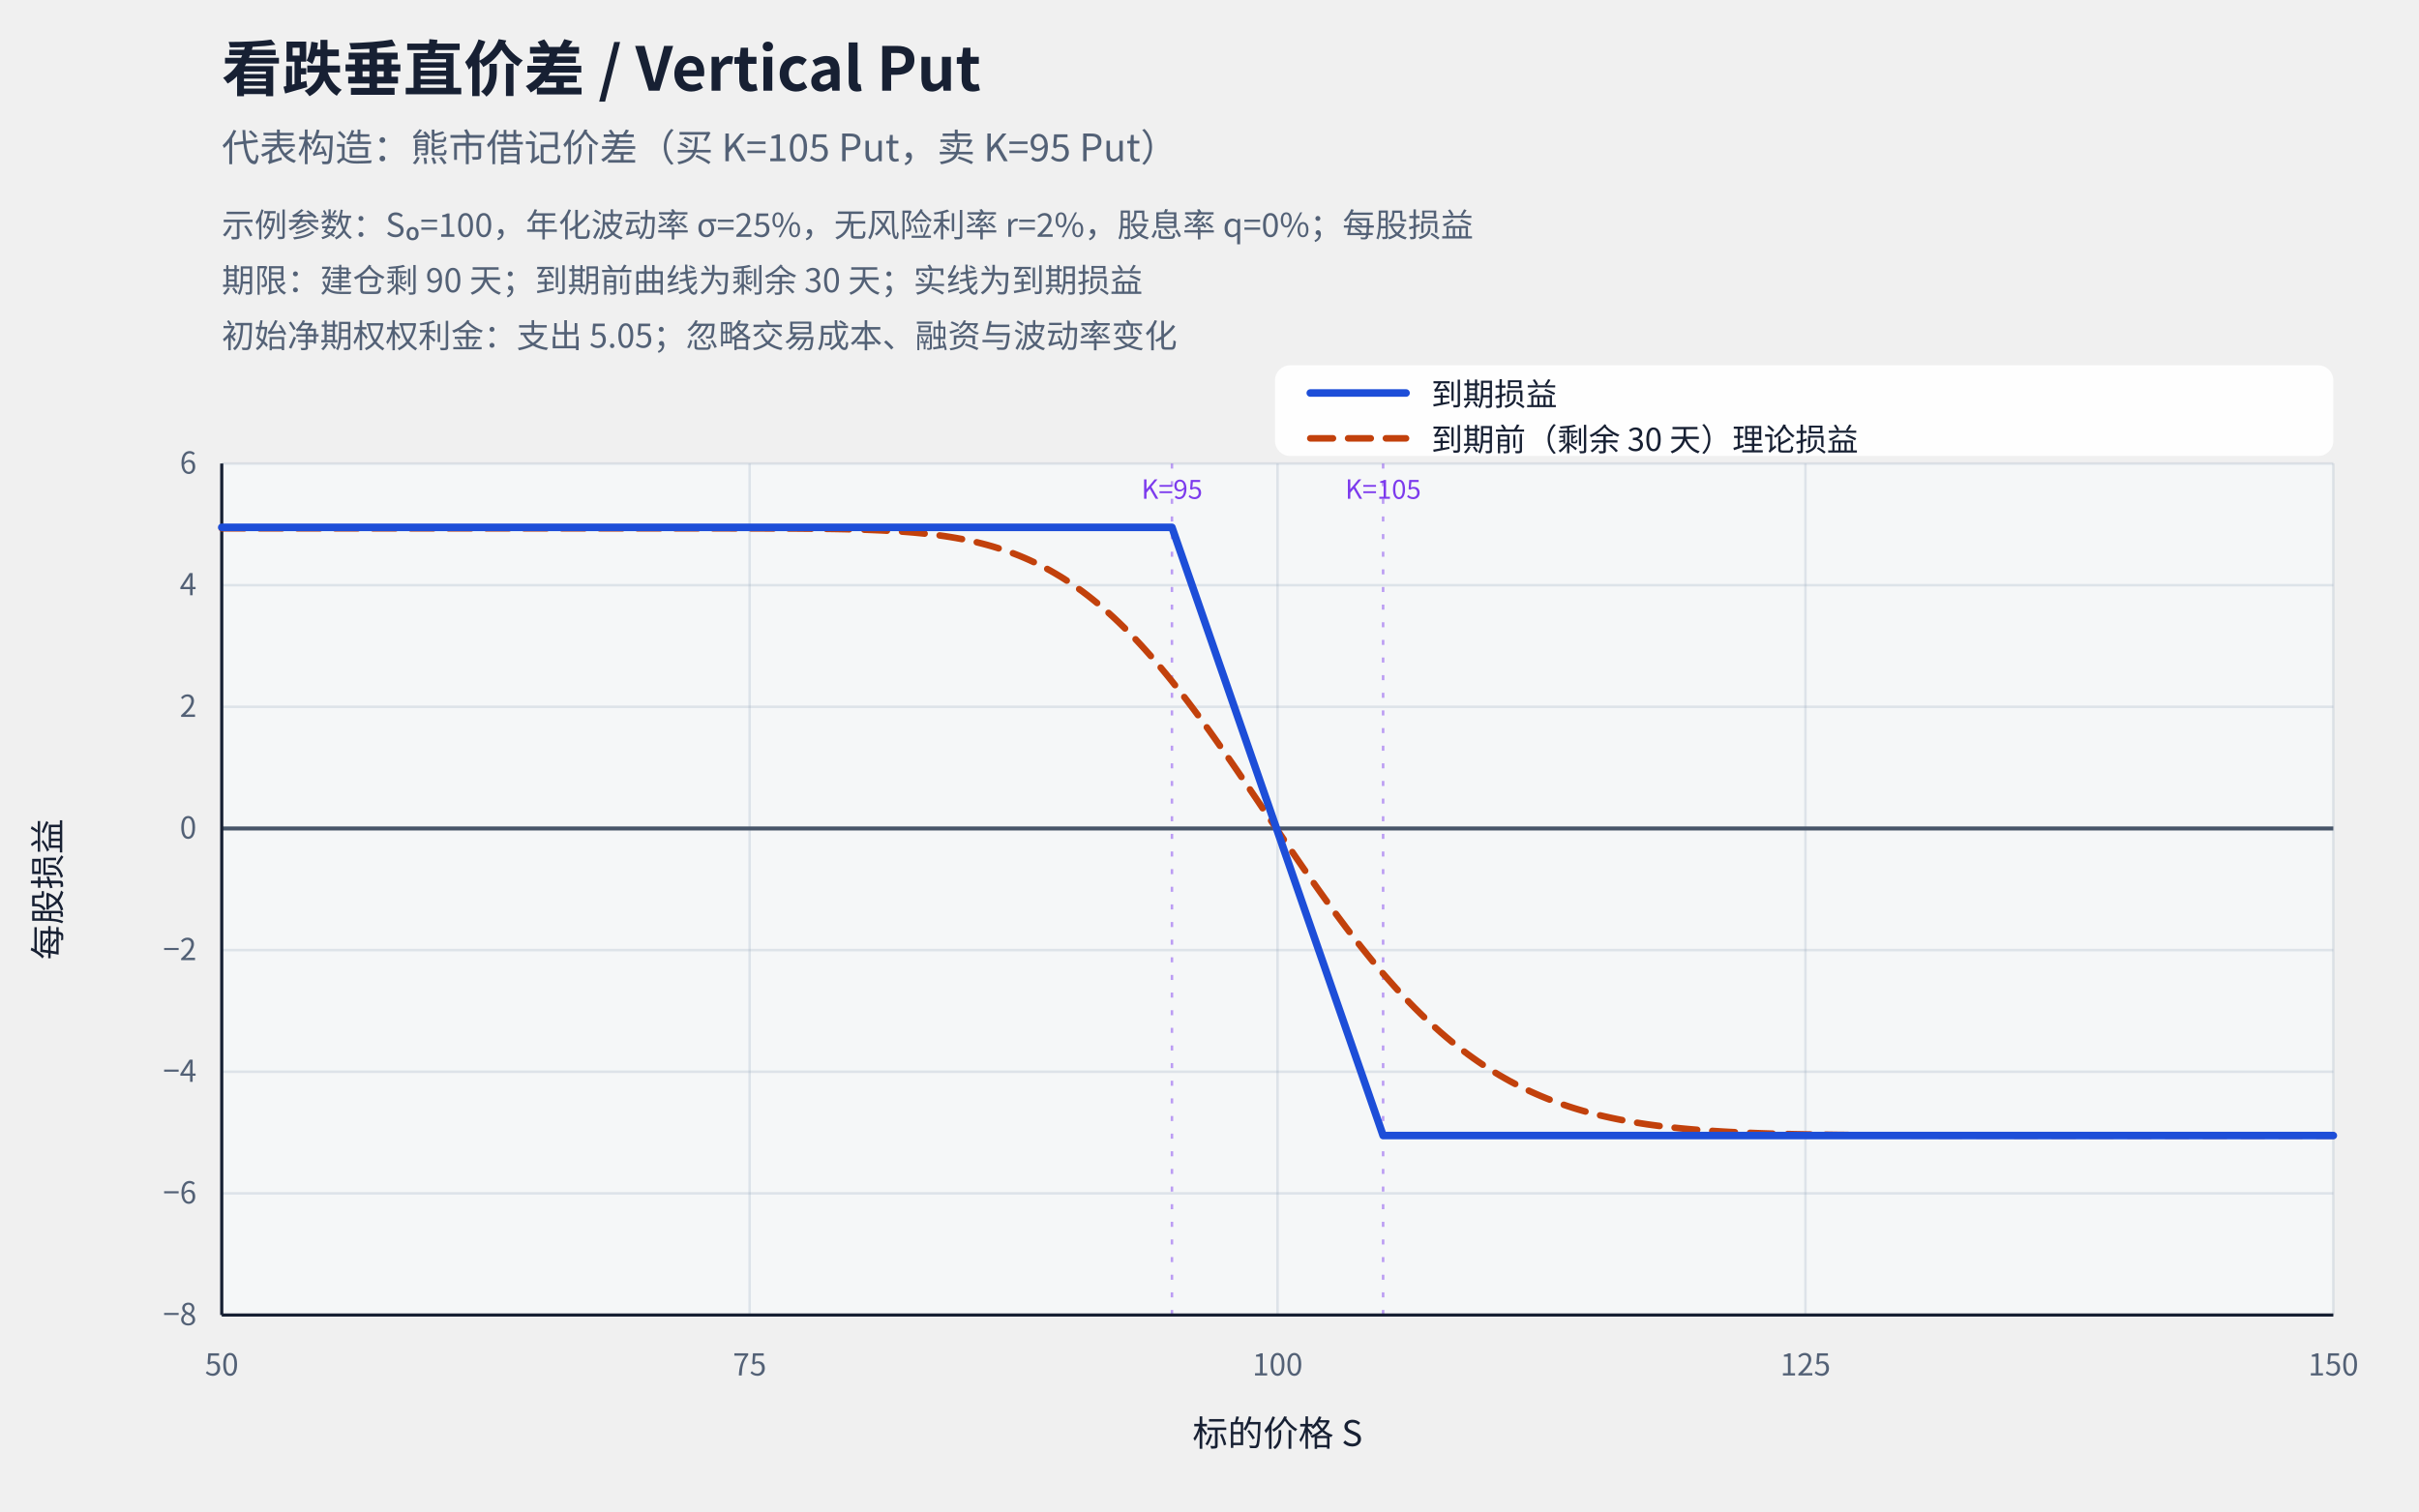
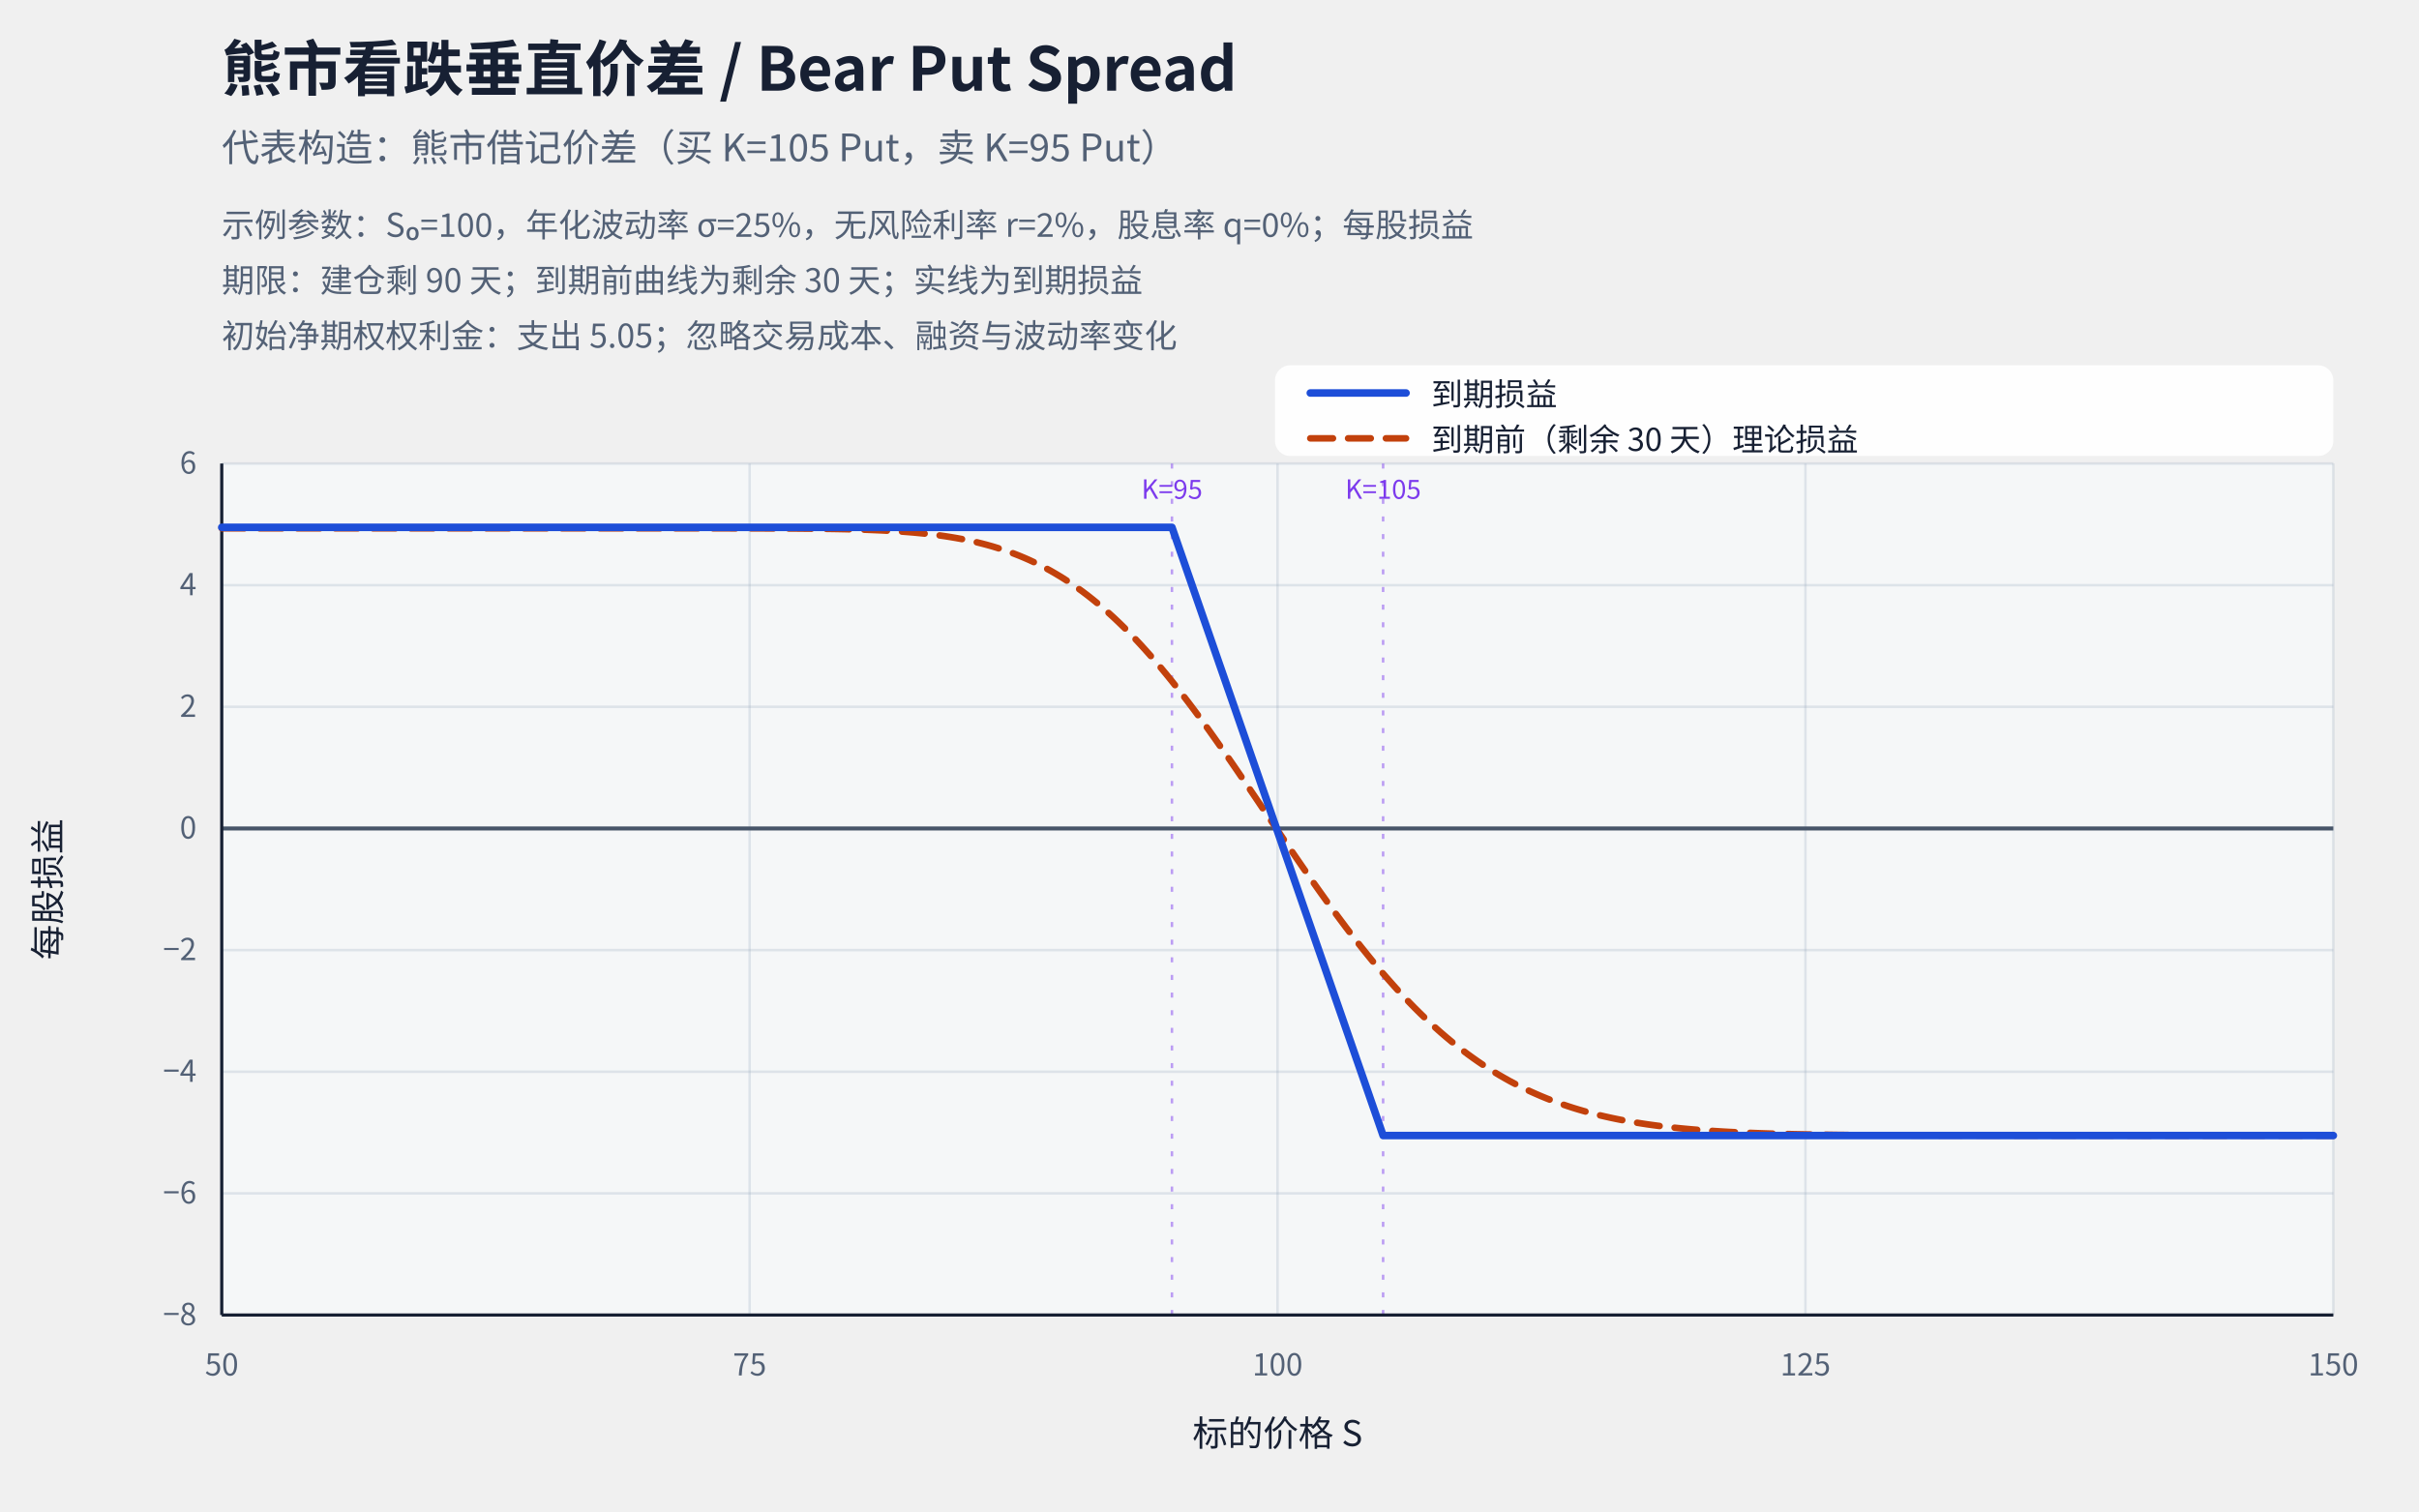
<svg xmlns="http://www.w3.org/2000/svg" width="960" height="600" viewBox="0 0 960 600" role="img" aria-labelledby="chart-title chart-desc">
  <style>
    :root { color-scheme: light dark; }
    text { font-family: -apple-system, BlinkMacSystemFont, 'Segoe UI', 'Noto Sans CJK SC', 'PingFang SC', sans-serif; fill:#172033; }
    .muted { fill:#536176; }
    .grid { stroke:#94a3b8; stroke-opacity:.24; stroke-width:1; }
    .axis { stroke:#172033; stroke-width:1.25; }
    .zero { stroke:#475569; stroke-width:1.6; }
    .strike { stroke:#7c3aed; stroke-width:1; stroke-dasharray:2 5; stroke-opacity:.48; }
    .strike-label { fill:#7c3aed; }
    .solid { fill:none; stroke:#1d4ed8; stroke-width:3; stroke-linecap:round; stroke-linejoin:round; }
    .before { fill:none; stroke:#c2410c; stroke-width:2.6; stroke-dasharray:9 6; stroke-linecap:round; stroke-linejoin:round; }
    .legend-bg { fill:#ffffff; fill-opacity:.92; }
    .plot-bg { fill:#f8fafc; fill-opacity:.65; }
    @media (prefers-color-scheme: dark) {
      text { fill:#e6edf7; }
      .muted { fill:#b2bfd2; }
      .grid { stroke:#64748b; }
      .axis { stroke:#e6edf7; }
      .zero { stroke:#cbd5e1; }
      .strike { stroke:#c4b5fd; }
      .strike-label { fill:#c4b5fd; }
      .solid { stroke:#60a5fa; }
      .before { stroke:#fb923c; }
      .legend-bg { fill:#171b22; }
      .plot-bg { fill:#111827; }
    }
  </style>
-   <text x="88" y="36" font-size="24" font-weight="700">看跌垂直价差 / Vertical Put</text>
+   <text x="88" y="36" font-size="24" font-weight="700">熊市看跌垂直价差 / Bear Put Spread</text>
  <text x="88" y="64" font-size="15" class="muted">代表构造：熊市借记价差（买 K=105 Put，卖 K=95 Put）</text>
  <text x="88" y="94" font-size="13" class="muted">示例参数：S₀=100，年化波动率 σ=25%，无风险利率 r=2%，股息率 q=0%；每股损益</text>
  <text x="88" y="116" font-size="13" class="muted">期限：建仓剩 90 天；到期前曲线为剩余 30 天；实线为到期损益</text>
  <text x="88" y="138" font-size="13" class="muted">初始净期权权利金：支出 5.05；忽略交易成本、融资与波动率变化</text>
  <rect x="506" y="145" width="420" height="36" rx="6" class="legend-bg" />
  <line x1="520" y1="156" x2="558" y2="156" class="solid" />
  <text x="568" y="161" font-size="12.5">到期损益</text>
  <line x1="520" y1="174" x2="558" y2="174" class="before" />
  <text x="568" y="179" font-size="12.5">到期前（剩余 30 天）理论损益</text>
  <rect x="88" y="184" width="838" height="338" class="plot-bg" />
  <line x1="88.00" y1="184" x2="88.00" y2="522" class="grid" />
  <text x="88.00" y="546" font-size="12" text-anchor="middle" class="muted">50</text>
  <line x1="297.50" y1="184" x2="297.50" y2="522" class="grid" />
  <text x="297.50" y="546" font-size="12" text-anchor="middle" class="muted">75</text>
  <line x1="507.00" y1="184" x2="507.00" y2="522" class="grid" />
  <text x="507.00" y="546" font-size="12" text-anchor="middle" class="muted">100</text>
  <line x1="716.50" y1="184" x2="716.50" y2="522" class="grid" />
  <text x="716.50" y="546" font-size="12" text-anchor="middle" class="muted">125</text>
  <line x1="926.00" y1="184" x2="926.00" y2="522" class="grid" />
  <text x="926.00" y="546" font-size="12" text-anchor="middle" class="muted">150</text>
  <line x1="88" y1="522.00" x2="926" y2="522.00" class="grid" />
  <text x="78" y="526.00" font-size="12" text-anchor="end" class="muted">−8</text>
  <line x1="88" y1="473.71" x2="926" y2="473.71" class="grid" />
  <text x="78" y="477.71" font-size="12" text-anchor="end" class="muted">−6</text>
  <line x1="88" y1="425.43" x2="926" y2="425.43" class="grid" />
  <text x="78" y="429.43" font-size="12" text-anchor="end" class="muted">−4</text>
  <line x1="88" y1="377.14" x2="926" y2="377.14" class="grid" />
  <text x="78" y="381.14" font-size="12" text-anchor="end" class="muted">−2</text>
  <line x1="88" y1="328.86" x2="926" y2="328.86" class="zero" />
  <text x="78" y="332.86" font-size="12" text-anchor="end" class="muted">0</text>
  <line x1="88" y1="280.57" x2="926" y2="280.57" class="grid" />
  <text x="78" y="284.57" font-size="12" text-anchor="end" class="muted">2</text>
  <line x1="88" y1="232.29" x2="926" y2="232.29" class="grid" />
  <text x="78" y="236.29" font-size="12" text-anchor="end" class="muted">4</text>
  <line x1="88" y1="184.00" x2="926" y2="184.00" class="grid" />
  <text x="78" y="188.00" font-size="12" text-anchor="end" class="muted">6</text>
  <line x1="465.10" y1="184" x2="465.10" y2="522" class="strike" />
  <text x="465.10" y="198" font-size="10.5" text-anchor="middle" class="strike-label">K=95</text>
  <line x1="548.90" y1="184" x2="548.90" y2="522" class="strike" />
  <text x="548.90" y="198" font-size="10.5" text-anchor="middle" class="strike-label">K=105</text>
  <line x1="88" y1="184" x2="88" y2="522" class="axis" />
  <line x1="88" y1="522" x2="926" y2="522" class="axis" />
  <path d="M 88.00,209.72 L 90.09,209.72 L 92.19,209.72 L 94.28,209.72 L 96.38,209.72 L 98.47,209.72 L 100.57,209.72 L 102.67,209.72 L 104.76,209.72 L 106.86,209.72 L 108.95,209.72 L 111.05,209.72 L 113.14,209.72 L 115.23,209.72 L 117.33,209.72 L 119.42,209.72 L 121.52,209.72 L 123.62,209.72 L 125.71,209.72 L 127.81,209.72 L 129.90,209.72 L 132.00,209.72 L 134.09,209.72 L 136.19,209.72 L 138.28,209.72 L 140.38,209.72 L 142.47,209.72 L 144.56,209.72 L 146.66,209.72 L 148.75,209.72 L 150.85,209.72 L 152.94,209.72 L 155.04,209.72 L 157.13,209.72 L 159.23,209.72 L 161.32,209.72 L 163.42,209.72 L 165.51,209.72 L 167.61,209.72 L 169.70,209.72 L 171.80,209.72 L 173.89,209.72 L 175.99,209.72 L 178.08,209.72 L 180.18,209.72 L 182.28,209.72 L 184.37,209.72 L 186.46,209.72 L 188.56,209.72 L 190.66,209.72 L 192.75,209.72 L 194.84,209.72 L 196.94,209.72 L 199.04,209.72 L 201.13,209.72 L 203.23,209.72 L 205.32,209.72 L 207.41,209.72 L 209.51,209.72 L 211.60,209.72 L 213.70,209.72 L 215.80,209.72 L 217.89,209.72 L 219.99,209.72 L 222.08,209.72 L 224.18,209.72 L 226.27,209.72 L 228.37,209.72 L 230.46,209.72 L 232.55,209.72 L 234.65,209.72 L 236.75,209.72 L 238.84,209.72 L 240.94,209.72 L 243.03,209.72 L 245.12,209.72 L 247.22,209.72 L 249.31,209.72 L 251.41,209.72 L 253.50,209.72 L 255.60,209.72 L 257.70,209.72 L 259.79,209.72 L 261.88,209.72 L 263.98,209.72 L 266.07,209.72 L 268.17,209.73 L 270.26,209.73 L 272.36,209.73 L 274.46,209.73 L 276.55,209.73 L 278.64,209.73 L 280.74,209.73 L 282.84,209.73 L 284.93,209.73 L 287.02,209.73 L 289.12,209.73 L 291.22,209.74 L 293.31,209.74 L 295.40,209.74 L 297.50,209.74 L 299.60,209.75 L 301.69,209.75 L 303.78,209.76 L 305.88,209.76 L 307.98,209.77 L 310.07,209.78 L 312.17,209.79 L 314.26,209.80 L 316.36,209.81 L 318.45,209.83 L 320.55,209.85 L 322.64,209.87 L 324.74,209.89 L 326.83,209.92 L 328.92,209.95 L 331.02,209.98 L 333.12,210.02 L 335.21,210.06 L 337.30,210.11 L 339.40,210.16 L 341.50,210.22 L 343.59,210.29 L 345.69,210.37 L 347.78,210.46 L 349.88,210.55 L 351.97,210.66 L 354.06,210.77 L 356.16,210.91 L 358.25,211.05 L 360.35,211.21 L 362.44,211.38 L 364.54,211.58 L 366.63,211.79 L 368.73,212.02 L 370.83,212.27 L 372.92,212.54 L 375.02,212.84 L 377.11,213.17 L 379.20,213.52 L 381.30,213.90 L 383.39,214.31 L 385.49,214.76 L 387.58,215.24 L 389.68,215.76 L 391.77,216.31 L 393.87,216.90 L 395.96,217.54 L 398.06,218.22 L 400.15,218.94 L 402.25,219.71 L 404.35,220.53 L 406.44,221.40 L 408.54,222.32 L 410.63,223.30 L 412.73,224.33 L 414.82,225.42 L 416.92,226.56 L 419.01,227.77 L 421.11,229.03 L 423.20,230.36 L 425.30,231.75 L 427.39,233.21 L 429.48,234.72 L 431.58,236.31 L 433.67,237.96 L 435.77,239.67 L 437.87,241.45 L 439.96,243.30 L 442.06,245.21 L 444.15,247.19 L 446.25,249.24 L 448.34,251.35 L 450.44,253.52 L 452.53,255.76 L 454.62,258.06 L 456.72,260.42 L 458.81,262.83 L 460.91,265.31 L 463.00,267.84 L 465.10,270.43 L 467.19,273.07 L 469.29,275.76 L 471.38,278.49 L 473.48,281.27 L 475.58,284.10 L 477.67,286.96 L 479.77,289.86 L 481.86,292.80 L 483.95,295.77 L 486.05,298.76 L 488.14,301.78 L 490.24,304.83 L 492.33,307.89 L 494.43,310.96 L 496.52,314.05 L 498.62,317.15 L 500.71,320.26 L 502.81,323.37 L 504.90,326.47 L 507.00,329.58 L 509.09,332.67 L 511.19,335.76 L 513.28,338.83 L 515.38,341.89 L 517.47,344.93 L 519.57,347.94 L 521.66,350.93 L 523.76,353.90 L 525.86,356.83 L 527.95,359.73 L 530.04,362.60 L 532.14,365.42 L 534.23,368.21 L 536.33,370.96 L 538.42,373.66 L 540.52,376.32 L 542.62,378.93 L 544.71,381.50 L 546.81,384.01 L 548.90,386.47 L 551.00,388.88 L 553.09,391.24 L 555.18,393.55 L 557.28,395.80 L 559.38,397.99 L 561.47,400.13 L 563.57,402.21 L 565.66,404.23 L 567.75,406.20 L 569.85,408.11 L 571.94,409.97 L 574.04,411.77 L 576.13,413.51 L 578.23,415.20 L 580.33,416.83 L 582.42,418.41 L 584.52,419.93 L 586.61,421.40 L 588.71,422.82 L 590.80,424.18 L 592.89,425.49 L 594.99,426.76 L 597.09,427.97 L 599.18,429.14 L 601.28,430.26 L 603.37,431.33 L 605.47,432.36 L 607.56,433.34 L 609.66,434.28 L 611.75,435.18 L 613.84,436.04 L 615.94,436.86 L 618.03,437.65 L 620.13,438.39 L 622.22,439.10 L 624.32,439.78 L 626.41,440.42 L 628.51,441.03 L 630.61,441.61 L 632.70,442.16 L 634.79,442.69 L 636.89,443.18 L 638.99,443.65 L 641.08,444.09 L 643.17,444.51 L 645.27,444.91 L 647.37,445.28 L 649.46,445.64 L 651.55,445.97 L 653.65,446.29 L 655.75,446.58 L 657.84,446.86 L 659.93,447.12 L 662.03,447.37 L 664.12,447.60 L 666.22,447.82 L 668.32,448.02 L 670.41,448.21 L 672.50,448.39 L 674.60,448.56 L 676.70,448.71 L 678.79,448.86 L 680.88,449.00 L 682.98,449.13 L 685.08,449.25 L 687.17,449.36 L 689.26,449.46 L 691.36,449.56 L 693.46,449.65 L 695.55,449.73 L 697.64,449.81 L 699.74,449.88 L 701.84,449.95 L 703.93,450.01 L 706.03,450.07 L 708.12,450.12 L 710.22,450.17 L 712.31,450.22 L 714.41,450.26 L 716.50,450.30 L 718.59,450.34 L 720.69,450.37 L 722.78,450.41 L 724.88,450.43 L 726.97,450.46 L 729.07,450.49 L 731.16,450.51 L 733.26,450.53 L 735.36,450.55 L 737.45,450.57 L 739.54,450.58 L 741.64,450.60 L 743.74,450.61 L 745.83,450.62 L 747.92,450.63 L 750.02,450.65 L 752.12,450.66 L 754.21,450.66 L 756.30,450.67 L 758.40,450.68 L 760.50,450.69 L 762.59,450.69 L 764.68,450.70 L 766.78,450.70 L 768.88,450.71 L 770.97,450.71 L 773.07,450.72 L 775.16,450.72 L 777.25,450.72 L 779.35,450.73 L 781.45,450.73 L 783.54,450.73 L 785.63,450.73 L 787.73,450.74 L 789.83,450.74 L 791.92,450.74 L 794.01,450.74 L 796.11,450.74 L 798.21,450.74 L 800.30,450.75 L 802.39,450.75 L 804.49,450.75 L 806.59,450.75 L 808.68,450.75 L 810.78,450.75 L 812.87,450.75 L 814.97,450.75 L 817.06,450.75 L 819.16,450.75 L 821.25,450.75 L 823.34,450.75 L 825.44,450.75 L 827.53,450.75 L 829.63,450.75 L 831.72,450.75 L 833.82,450.75 L 835.91,450.75 L 838.01,450.75 L 840.11,450.75 L 842.20,450.75 L 844.29,450.75 L 846.39,450.75 L 848.49,450.75 L 850.58,450.76 L 852.67,450.76 L 854.77,450.76 L 856.87,450.76 L 858.96,450.76 L 861.05,450.76 L 863.15,450.76 L 865.25,450.76 L 867.34,450.76 L 869.43,450.76 L 871.53,450.76 L 873.62,450.76 L 875.72,450.76 L 877.82,450.76 L 879.91,450.76 L 882.00,450.76 L 884.10,450.76 L 886.20,450.76 L 888.29,450.76 L 890.38,450.76 L 892.48,450.76 L 894.58,450.76 L 896.67,450.76 L 898.76,450.76 L 900.86,450.76 L 902.96,450.76 L 905.05,450.76 L 907.14,450.76 L 909.24,450.76 L 911.34,450.76 L 913.43,450.76 L 915.53,450.76 L 917.62,450.76 L 919.72,450.76 L 921.81,450.76 L 923.91,450.76 L 926.00,450.76" class="before" />
  <path d="M 88.00,209.33 L 90.09,209.33 L 92.19,209.33 L 94.28,209.33 L 96.38,209.33 L 98.47,209.33 L 100.57,209.33 L 102.67,209.33 L 104.76,209.33 L 106.86,209.33 L 108.95,209.33 L 111.05,209.33 L 113.14,209.33 L 115.23,209.33 L 117.33,209.33 L 119.42,209.33 L 121.52,209.33 L 123.62,209.33 L 125.71,209.33 L 127.81,209.33 L 129.90,209.33 L 132.00,209.33 L 134.09,209.33 L 136.19,209.33 L 138.28,209.33 L 140.38,209.33 L 142.47,209.33 L 144.56,209.33 L 146.66,209.33 L 148.75,209.33 L 150.85,209.33 L 152.94,209.33 L 155.04,209.33 L 157.13,209.33 L 159.23,209.33 L 161.32,209.33 L 163.42,209.33 L 165.51,209.33 L 167.61,209.33 L 169.70,209.33 L 171.80,209.33 L 173.89,209.33 L 175.99,209.33 L 178.08,209.33 L 180.18,209.33 L 182.28,209.33 L 184.37,209.33 L 186.46,209.33 L 188.56,209.33 L 190.66,209.33 L 192.75,209.33 L 194.84,209.33 L 196.94,209.33 L 199.04,209.33 L 201.13,209.33 L 203.23,209.33 L 205.32,209.33 L 207.41,209.33 L 209.51,209.33 L 211.60,209.33 L 213.70,209.33 L 215.80,209.33 L 217.89,209.33 L 219.99,209.33 L 222.08,209.33 L 224.18,209.33 L 226.27,209.33 L 228.37,209.33 L 230.46,209.33 L 232.55,209.33 L 234.65,209.33 L 236.75,209.33 L 238.84,209.33 L 240.94,209.33 L 243.03,209.33 L 245.12,209.33 L 247.22,209.33 L 249.31,209.33 L 251.41,209.33 L 253.50,209.33 L 255.60,209.33 L 257.70,209.33 L 259.79,209.33 L 261.88,209.33 L 263.98,209.33 L 266.07,209.33 L 268.17,209.33 L 270.26,209.33 L 272.36,209.33 L 274.46,209.33 L 276.55,209.33 L 278.64,209.33 L 280.74,209.33 L 282.84,209.33 L 284.93,209.33 L 287.02,209.33 L 289.12,209.33 L 291.22,209.33 L 293.31,209.33 L 295.40,209.33 L 297.50,209.33 L 299.60,209.33 L 301.69,209.33 L 303.78,209.33 L 305.88,209.33 L 307.98,209.33 L 310.07,209.33 L 312.17,209.33 L 314.26,209.33 L 316.36,209.33 L 318.45,209.33 L 320.55,209.33 L 322.64,209.33 L 324.74,209.33 L 326.83,209.33 L 328.92,209.33 L 331.02,209.33 L 333.12,209.33 L 335.21,209.33 L 337.30,209.33 L 339.40,209.33 L 341.50,209.33 L 343.59,209.33 L 345.69,209.33 L 347.78,209.33 L 349.88,209.33 L 351.97,209.33 L 354.06,209.33 L 356.16,209.33 L 358.25,209.33 L 360.35,209.33 L 362.44,209.33 L 364.54,209.33 L 366.63,209.33 L 368.73,209.33 L 370.83,209.33 L 372.92,209.33 L 375.02,209.33 L 377.11,209.33 L 379.20,209.33 L 381.30,209.33 L 383.39,209.33 L 385.49,209.33 L 387.58,209.33 L 389.68,209.33 L 391.77,209.33 L 393.87,209.33 L 395.96,209.33 L 398.06,209.33 L 400.15,209.33 L 402.25,209.33 L 404.35,209.33 L 406.44,209.33 L 408.54,209.33 L 410.63,209.33 L 412.73,209.33 L 414.82,209.33 L 416.92,209.33 L 419.01,209.33 L 421.11,209.33 L 423.20,209.33 L 425.30,209.33 L 427.39,209.33 L 429.48,209.33 L 431.58,209.33 L 433.67,209.33 L 435.77,209.33 L 437.87,209.33 L 439.96,209.33 L 442.06,209.33 L 444.15,209.33 L 446.25,209.33 L 448.34,209.33 L 450.44,209.33 L 452.53,209.33 L 454.62,209.33 L 456.72,209.33 L 458.81,209.33 L 460.91,209.33 L 463.00,209.33 L 465.10,209.33 L 467.19,215.36 L 469.29,221.40 L 471.38,227.43 L 473.48,233.47 L 475.58,239.51 L 477.67,245.54 L 479.77,251.58 L 481.86,257.61 L 483.95,263.65 L 486.05,269.68 L 488.14,275.72 L 490.24,281.76 L 492.33,287.79 L 494.43,293.83 L 496.52,299.86 L 498.62,305.90 L 500.71,311.93 L 502.81,317.97 L 504.90,324.01 L 507.00,330.04 L 509.09,336.08 L 511.19,342.11 L 513.28,348.15 L 515.38,354.18 L 517.47,360.22 L 519.57,366.26 L 521.66,372.29 L 523.76,378.33 L 525.86,384.36 L 527.95,390.40 L 530.04,396.43 L 532.14,402.47 L 534.23,408.51 L 536.33,414.54 L 538.42,420.58 L 540.52,426.61 L 542.62,432.65 L 544.71,438.68 L 546.81,444.72 L 548.90,450.76 L 551.00,450.76 L 553.09,450.76 L 555.18,450.76 L 557.28,450.76 L 559.38,450.76 L 561.47,450.76 L 563.57,450.76 L 565.66,450.76 L 567.75,450.76 L 569.85,450.76 L 571.94,450.76 L 574.04,450.76 L 576.13,450.76 L 578.23,450.76 L 580.33,450.76 L 582.42,450.76 L 584.52,450.76 L 586.61,450.76 L 588.71,450.76 L 590.80,450.76 L 592.89,450.76 L 594.99,450.76 L 597.09,450.76 L 599.18,450.76 L 601.28,450.76 L 603.37,450.76 L 605.47,450.76 L 607.56,450.76 L 609.66,450.76 L 611.75,450.76 L 613.84,450.76 L 615.94,450.76 L 618.03,450.76 L 620.13,450.76 L 622.22,450.76 L 624.32,450.76 L 626.41,450.76 L 628.51,450.76 L 630.61,450.76 L 632.70,450.76 L 634.79,450.76 L 636.89,450.76 L 638.99,450.76 L 641.08,450.76 L 643.17,450.76 L 645.27,450.76 L 647.37,450.76 L 649.46,450.76 L 651.55,450.76 L 653.65,450.76 L 655.75,450.76 L 657.84,450.76 L 659.93,450.76 L 662.03,450.76 L 664.12,450.76 L 666.22,450.76 L 668.32,450.76 L 670.41,450.76 L 672.50,450.76 L 674.60,450.76 L 676.70,450.76 L 678.79,450.76 L 680.88,450.76 L 682.98,450.76 L 685.08,450.76 L 687.17,450.76 L 689.26,450.76 L 691.36,450.76 L 693.46,450.76 L 695.55,450.76 L 697.64,450.76 L 699.74,450.76 L 701.84,450.76 L 703.93,450.76 L 706.03,450.76 L 708.12,450.76 L 710.22,450.76 L 712.31,450.76 L 714.41,450.76 L 716.50,450.76 L 718.59,450.76 L 720.69,450.76 L 722.78,450.76 L 724.88,450.76 L 726.97,450.76 L 729.07,450.76 L 731.16,450.76 L 733.26,450.76 L 735.36,450.76 L 737.45,450.76 L 739.54,450.76 L 741.64,450.76 L 743.74,450.76 L 745.83,450.76 L 747.92,450.76 L 750.02,450.76 L 752.12,450.76 L 754.21,450.76 L 756.30,450.76 L 758.40,450.76 L 760.50,450.76 L 762.59,450.76 L 764.68,450.76 L 766.78,450.76 L 768.88,450.76 L 770.97,450.76 L 773.07,450.76 L 775.16,450.76 L 777.25,450.76 L 779.35,450.76 L 781.45,450.76 L 783.54,450.76 L 785.63,450.76 L 787.73,450.76 L 789.83,450.76 L 791.92,450.76 L 794.01,450.76 L 796.11,450.76 L 798.21,450.76 L 800.30,450.76 L 802.39,450.76 L 804.49,450.76 L 806.59,450.76 L 808.68,450.76 L 810.78,450.76 L 812.87,450.76 L 814.97,450.76 L 817.06,450.76 L 819.16,450.76 L 821.25,450.76 L 823.34,450.76 L 825.44,450.76 L 827.53,450.76 L 829.63,450.76 L 831.72,450.76 L 833.82,450.76 L 835.91,450.76 L 838.01,450.76 L 840.11,450.76 L 842.20,450.76 L 844.29,450.76 L 846.39,450.76 L 848.49,450.76 L 850.58,450.76 L 852.67,450.76 L 854.77,450.76 L 856.87,450.76 L 858.96,450.76 L 861.05,450.76 L 863.15,450.76 L 865.25,450.76 L 867.34,450.76 L 869.43,450.76 L 871.53,450.76 L 873.62,450.76 L 875.72,450.76 L 877.82,450.76 L 879.91,450.76 L 882.00,450.76 L 884.10,450.76 L 886.20,450.76 L 888.29,450.76 L 890.38,450.76 L 892.48,450.76 L 894.58,450.76 L 896.67,450.76 L 898.76,450.76 L 900.86,450.76 L 902.96,450.76 L 905.05,450.76 L 907.14,450.76 L 909.24,450.76 L 911.34,450.76 L 913.43,450.76 L 915.53,450.76 L 917.62,450.76 L 919.72,450.76 L 921.81,450.76 L 923.91,450.76 L 926.00,450.76" class="solid" />
  <text x="507.00" y="574" font-size="14" text-anchor="middle">标的价格 S</text>
  <text x="24" y="353.00" font-size="14" text-anchor="middle" transform="rotate(-90 24 353.00)">每股损益</text>
</svg>
